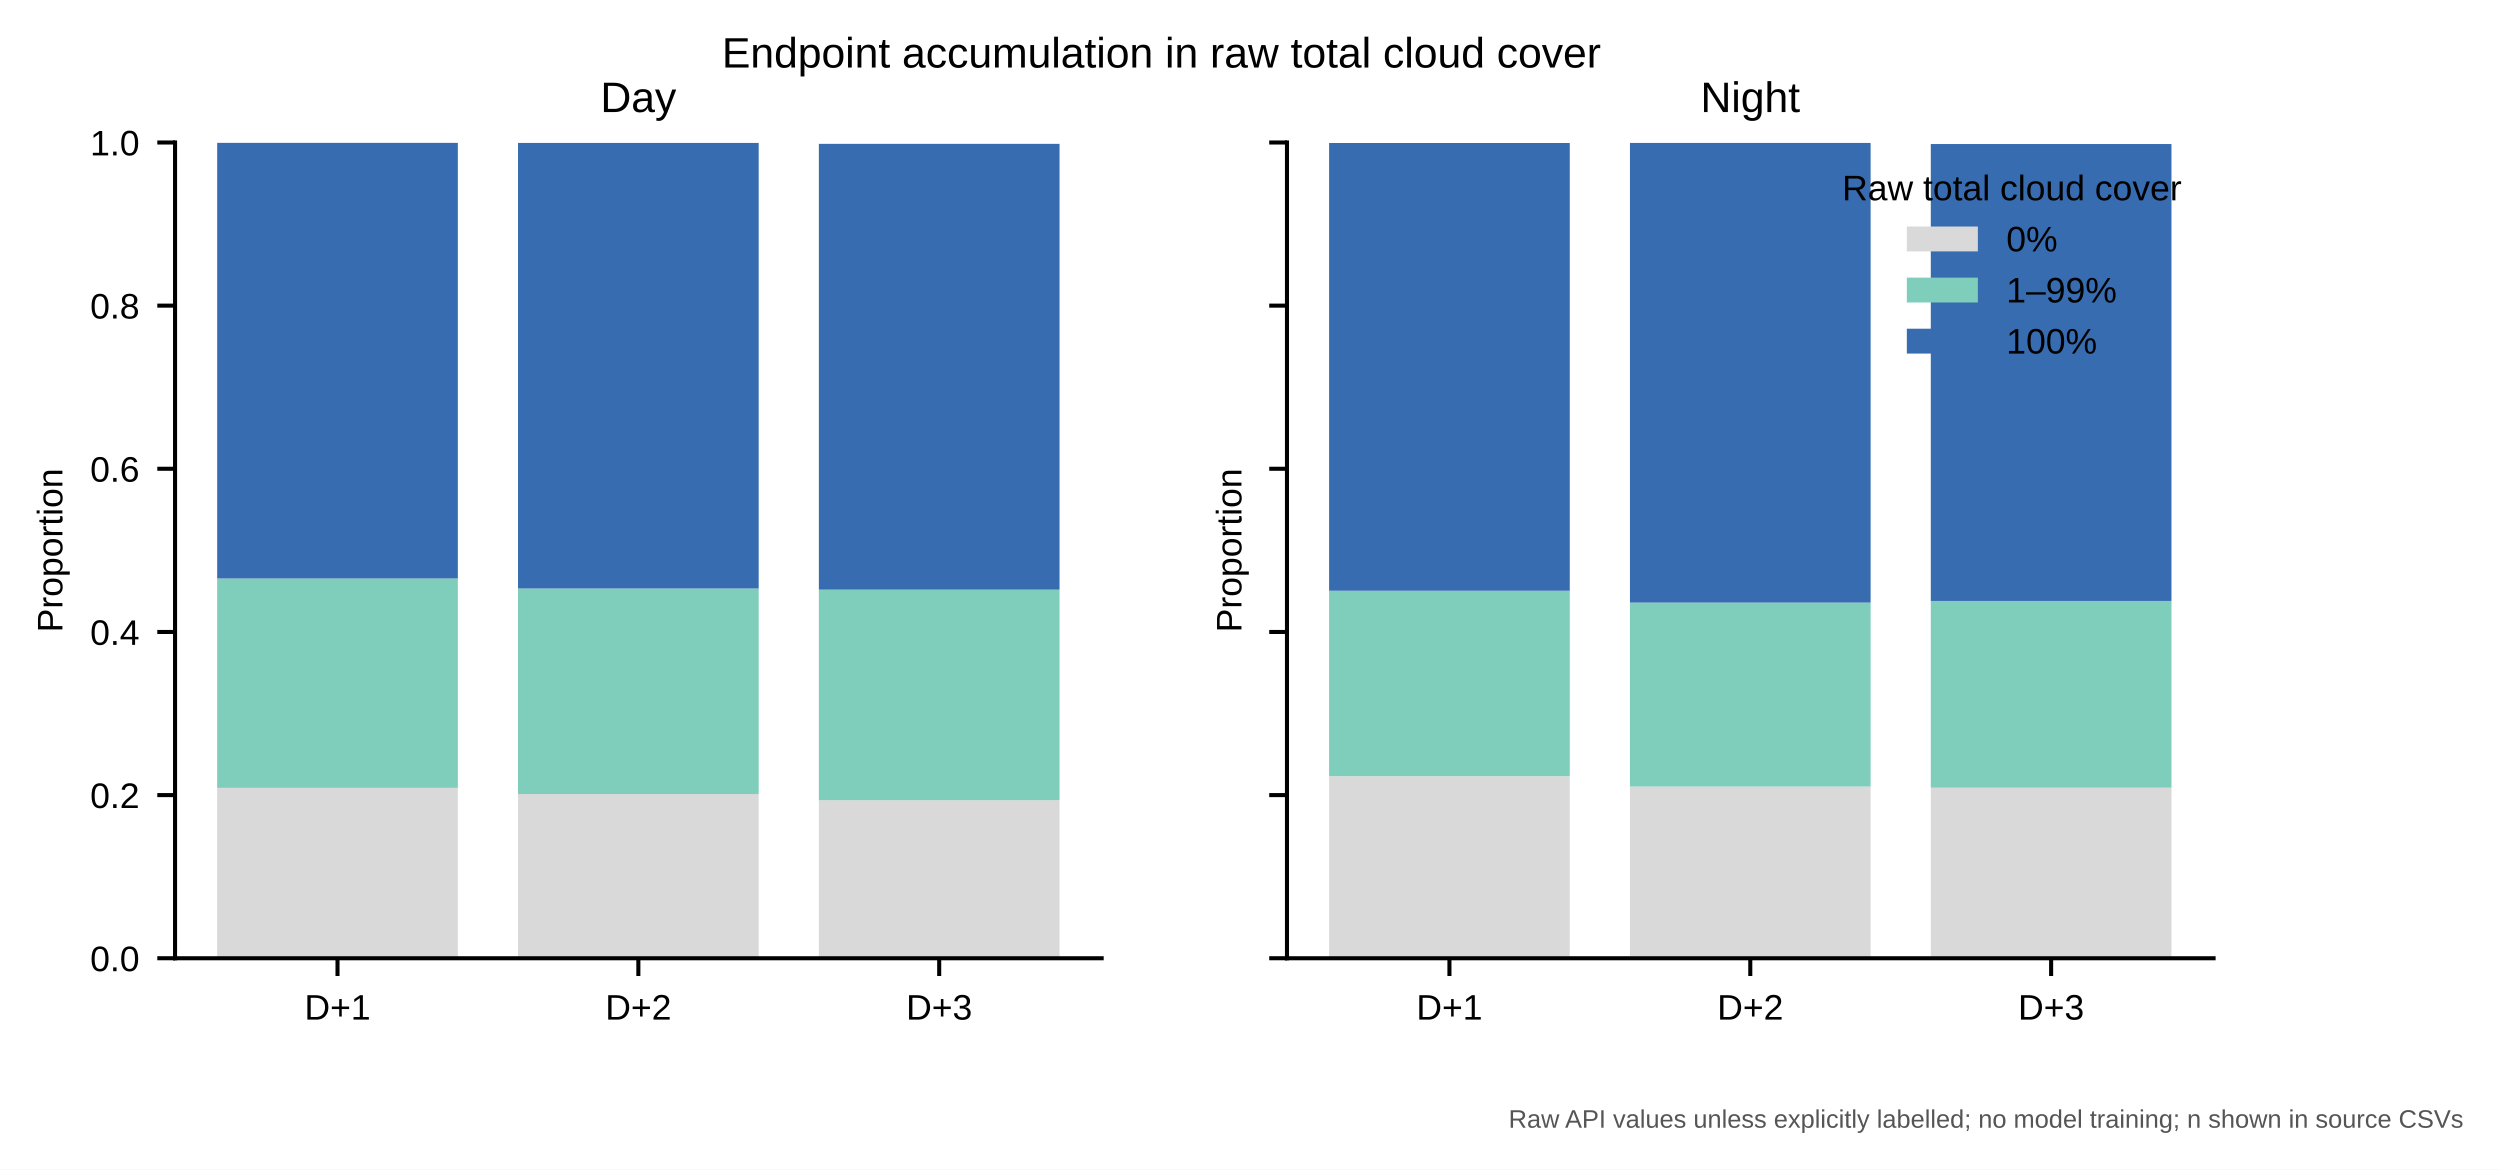
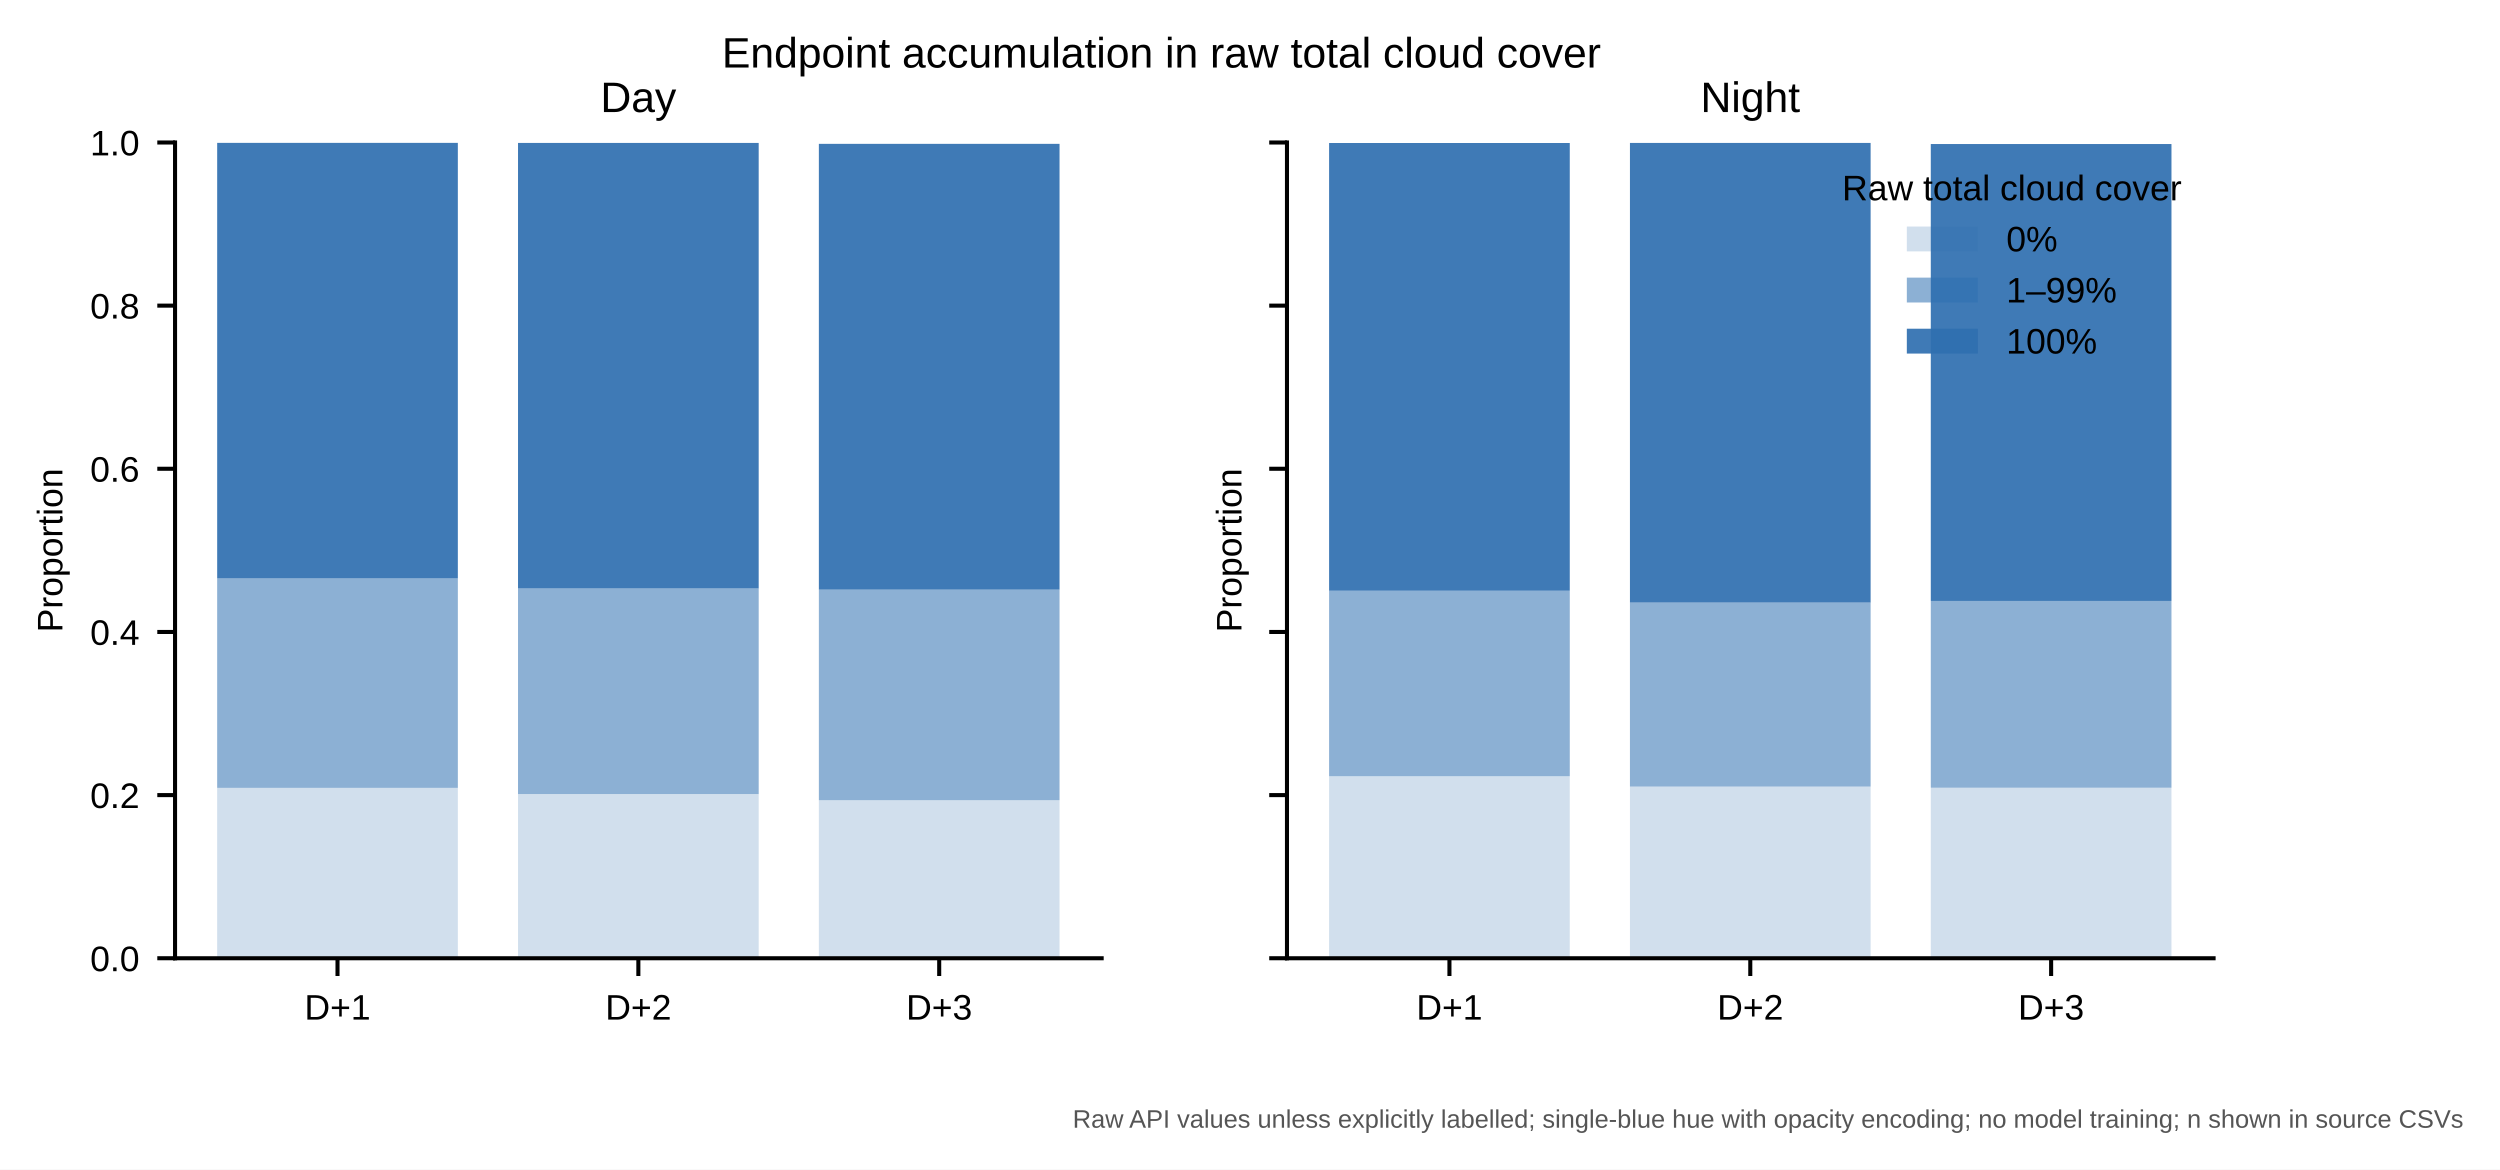
<svg xmlns="http://www.w3.org/2000/svg" xmlns:xlink="http://www.w3.org/1999/xlink" width="492.707pt" height="230.508pt" viewBox="0 0 492.707 230.508" version="1.1">
  <defs>
    <style type="text/css">*{stroke-linejoin: round; stroke-linecap: butt}</style>
  </defs>
  <g id="figure_1">
    <g id="patch_1">
      <path d="M 0 230.508 L 492.707 230.508 L 492.707 0 L 0 0 z " style="fill: #ffffff" />
    </g>
    <g id="axes_1">
      <g id="patch_2">
        <path d="M 34.499 188.856 L 217.118 188.856 L 217.118 28.08 L 34.499 28.08 z " style="fill: #ffffff" />
      </g>
      <g id="patch_3">
-         <path d="M 42.8 188.856 L 90.233 188.856 L 90.233 155.274 L 42.8 155.274 z " clip-path="url(#p6946811b60)" style="fill: #d9d9d9" />
+         <path d="M 42.8 188.856 L 90.233 188.856 L 90.233 155.274 L 42.8 155.274 z " clip-path="url(#pe09b0b31d4)" style="fill: #2f6fb0; fill-opacity: 0.22" />
      </g>
      <g id="patch_4">
-         <path d="M 102.092 188.856 L 149.525 188.856 L 149.525 156.49 L 102.092 156.49 z " clip-path="url(#p6946811b60)" style="fill: #d9d9d9" />
+         <path d="M 102.092 188.856 L 149.525 188.856 L 149.525 156.49 L 102.092 156.49 z " clip-path="url(#pe09b0b31d4)" style="fill: #2f6fb0; fill-opacity: 0.22" />
      </g>
      <g id="patch_5">
-         <path d="M 161.383 188.856 L 208.817 188.856 L 208.817 157.697 L 161.383 157.697 z " clip-path="url(#p6946811b60)" style="fill: #d9d9d9" />
+         <path d="M 161.383 188.856 L 208.817 188.856 L 208.817 157.697 L 161.383 157.697 z " clip-path="url(#pe09b0b31d4)" style="fill: #2f6fb0; fill-opacity: 0.22" />
      </g>
      <g id="patch_6">
-         <path d="M 42.8 155.274 L 90.233 155.274 L 90.233 114.008 L 42.8 114.008 z " clip-path="url(#p6946811b60)" style="fill: #7fcdbb" />
+         <path d="M 42.8 155.274 L 90.233 155.274 L 90.233 114.008 L 42.8 114.008 z " clip-path="url(#pe09b0b31d4)" style="fill: #2f6fb0; fill-opacity: 0.55" />
      </g>
      <g id="patch_7">
-         <path d="M 102.092 156.49 L 149.525 156.49 L 149.525 115.97 L 102.092 115.97 z " clip-path="url(#p6946811b60)" style="fill: #7fcdbb" />
+         <path d="M 102.092 156.49 L 149.525 156.49 L 149.525 115.97 L 102.092 115.97 z " clip-path="url(#pe09b0b31d4)" style="fill: #2f6fb0; fill-opacity: 0.55" />
      </g>
      <g id="patch_8">
-         <path d="M 161.383 157.697 L 208.817 157.697 L 208.817 116.21 L 161.383 116.21 z " clip-path="url(#p6946811b60)" style="fill: #7fcdbb" />
+         <path d="M 161.383 157.697 L 208.817 157.697 L 208.817 116.21 L 161.383 116.21 z " clip-path="url(#pe09b0b31d4)" style="fill: #2f6fb0; fill-opacity: 0.55" />
      </g>
      <g id="patch_9">
-         <path d="M 42.8 114.008 L 90.233 114.008 L 90.233 28.157 L 42.8 28.157 z " clip-path="url(#p6946811b60)" style="fill: #386cb0" />
+         <path d="M 42.8 114.008 L 90.233 114.008 L 90.233 28.157 L 42.8 28.157 z " clip-path="url(#pe09b0b31d4)" style="fill: #2f6fb0; fill-opacity: 0.92" />
      </g>
      <g id="patch_10">
-         <path d="M 102.092 115.97 L 149.525 115.97 L 149.525 28.173 L 102.092 28.173 z " clip-path="url(#p6946811b60)" style="fill: #386cb0" />
+         <path d="M 102.092 115.97 L 149.525 115.97 L 149.525 28.173 L 102.092 28.173 z " clip-path="url(#pe09b0b31d4)" style="fill: #2f6fb0; fill-opacity: 0.92" />
      </g>
      <g id="patch_11">
-         <path d="M 161.383 116.21 L 208.817 116.21 L 208.817 28.35 L 161.383 28.35 z " clip-path="url(#p6946811b60)" style="fill: #386cb0" />
+         <path d="M 161.383 116.21 L 208.817 116.21 L 208.817 28.35 L 161.383 28.35 z " clip-path="url(#pe09b0b31d4)" style="fill: #2f6fb0; fill-opacity: 0.92" />
      </g>
      <g id="matplotlib.axis_1">
        <g id="xtick_1">
          <g id="line2d_1">
            <defs>
-               <path id="m72985a9ae6" d="M 0 0 L 0 3.5 " style="stroke: #000000; stroke-width: 0.8" />
+               <path id="m488d47f153" d="M 0 0 L 0 3.5 " style="stroke: #000000; stroke-width: 0.8" />
            </defs>
            <g>
-               <use xlink:href="#m72985a9ae6" x="66.517" y="188.856" style="stroke: #000000; stroke-width: 0.8" />
+               <use xlink:href="#m488d47f153" x="66.517" y="188.856" style="stroke: #000000; stroke-width: 0.8" />
            </g>
          </g>
          <g id="text_1">
            <text style="font-size: 7px; font-family: 'Arial', 'DejaVu Sans', sans-serif; text-anchor: middle" x="66.517" y="200.952" transform="rotate(-0 66.51681 200.9522)">D+1</text>
          </g>
        </g>
        <g id="xtick_2">
          <g id="line2d_2">
            <g>
-               <use xlink:href="#m72985a9ae6" x="125.808" y="188.856" style="stroke: #000000; stroke-width: 0.8" />
+               <use xlink:href="#m488d47f153" x="125.808" y="188.856" style="stroke: #000000; stroke-width: 0.8" />
            </g>
          </g>
          <g id="text_2">
            <text style="font-size: 7px; font-family: 'Arial', 'DejaVu Sans', sans-serif; text-anchor: middle" x="125.808" y="200.952" transform="rotate(-0 125.8084 200.9522)">D+2</text>
          </g>
        </g>
        <g id="xtick_3">
          <g id="line2d_3">
            <g>
-               <use xlink:href="#m72985a9ae6" x="185.1" y="188.856" style="stroke: #000000; stroke-width: 0.8" />
+               <use xlink:href="#m488d47f153" x="185.1" y="188.856" style="stroke: #000000; stroke-width: 0.8" />
            </g>
          </g>
          <g id="text_3">
            <text style="font-size: 7px; font-family: 'Arial', 'DejaVu Sans', sans-serif; text-anchor: middle" x="185.1" y="200.952" transform="rotate(-0 185.1 200.9522)">D+3</text>
          </g>
        </g>
      </g>
      <g id="matplotlib.axis_2">
        <g id="ytick_1">
          <g id="line2d_4">
            <defs>
-               <path id="m49181454bf" d="M 0 0 L -3.5 0 " style="stroke: #000000; stroke-width: 0.8" />
+               <path id="mf94d616ca4" d="M 0 0 L -3.5 0 " style="stroke: #000000; stroke-width: 0.8" />
            </defs>
            <g>
-               <use xlink:href="#m49181454bf" x="34.499" y="188.856" style="stroke: #000000; stroke-width: 0.8" />
+               <use xlink:href="#mf94d616ca4" x="34.499" y="188.856" style="stroke: #000000; stroke-width: 0.8" />
            </g>
          </g>
          <g id="text_4">
            <text style="font-size: 7px; font-family: 'Arial', 'DejaVu Sans', sans-serif; text-anchor: end" x="27.499" y="191.404" transform="rotate(-0 27.49934 191.4041)">0.0</text>
          </g>
        </g>
        <g id="ytick_2">
          <g id="line2d_5">
            <g>
-               <use xlink:href="#m49181454bf" x="34.499" y="156.701" style="stroke: #000000; stroke-width: 0.8" />
+               <use xlink:href="#mf94d616ca4" x="34.499" y="156.701" style="stroke: #000000; stroke-width: 0.8" />
            </g>
          </g>
          <g id="text_5">
            <text style="font-size: 7px; font-family: 'Arial', 'DejaVu Sans', sans-serif; text-anchor: end" x="27.499" y="159.249" transform="rotate(-0 27.49934 159.2489)">0.2</text>
          </g>
        </g>
        <g id="ytick_3">
          <g id="line2d_6">
            <g>
-               <use xlink:href="#m49181454bf" x="34.499" y="124.546" style="stroke: #000000; stroke-width: 0.8" />
+               <use xlink:href="#mf94d616ca4" x="34.499" y="124.546" style="stroke: #000000; stroke-width: 0.8" />
            </g>
          </g>
          <g id="text_6">
            <text style="font-size: 7px; font-family: 'Arial', 'DejaVu Sans', sans-serif; text-anchor: end" x="27.499" y="127.094" transform="rotate(-0 27.49934 127.0937)">0.4</text>
          </g>
        </g>
        <g id="ytick_4">
          <g id="line2d_7">
            <g>
-               <use xlink:href="#m49181454bf" x="34.499" y="92.39" style="stroke: #000000; stroke-width: 0.8" />
+               <use xlink:href="#mf94d616ca4" x="34.499" y="92.39" style="stroke: #000000; stroke-width: 0.8" />
            </g>
          </g>
          <g id="text_7">
            <text style="font-size: 7px; font-family: 'Arial', 'DejaVu Sans', sans-serif; text-anchor: end" x="27.499" y="94.938" transform="rotate(-0 27.49934 94.9385)">0.6</text>
          </g>
        </g>
        <g id="ytick_5">
          <g id="line2d_8">
            <g>
-               <use xlink:href="#m49181454bf" x="34.499" y="60.235" style="stroke: #000000; stroke-width: 0.8" />
+               <use xlink:href="#mf94d616ca4" x="34.499" y="60.235" style="stroke: #000000; stroke-width: 0.8" />
            </g>
          </g>
          <g id="text_8">
            <text style="font-size: 7px; font-family: 'Arial', 'DejaVu Sans', sans-serif; text-anchor: end" x="27.499" y="62.783" transform="rotate(-0 27.49934 62.7833)">0.8</text>
          </g>
        </g>
        <g id="ytick_6">
          <g id="line2d_9">
            <g>
-               <use xlink:href="#m49181454bf" x="34.499" y="28.08" style="stroke: #000000; stroke-width: 0.8" />
+               <use xlink:href="#mf94d616ca4" x="34.499" y="28.08" style="stroke: #000000; stroke-width: 0.8" />
            </g>
          </g>
          <g id="text_9">
            <text style="font-size: 7px; font-family: 'Arial', 'DejaVu Sans', sans-serif; text-anchor: end" x="27.499" y="30.628" transform="rotate(-0 27.49934 30.6281)">1.0</text>
          </g>
        </g>
        <g id="text_10">
          <text style="font-size: 7px; font-family: 'Arial', 'DejaVu Sans', sans-serif; text-anchor: middle" x="12.296" y="108.468" transform="rotate(-90 12.29619 108.468)">Proportion</text>
        </g>
      </g>
      <g id="patch_12">
        <path d="M 34.499 188.856 L 34.499 28.08 " style="fill: none; stroke: #000000; stroke-width: 0.8; stroke-linejoin: miter; stroke-linecap: square" />
      </g>
      <g id="patch_13">
        <path d="M 34.499 188.856 L 217.118 188.856 " style="fill: none; stroke: #000000; stroke-width: 0.8; stroke-linejoin: miter; stroke-linecap: square" />
      </g>
      <g id="text_11">
        <text style="font-size: 8.4px; font-family: 'Arial', 'DejaVu Sans', sans-serif; text-anchor: middle" x="125.808" y="22.08" transform="rotate(-0 125.8084 22.08)">Day</text>
      </g>
    </g>
    <g id="axes_2">
      <g id="patch_14">
        <path d="M 253.641 188.856 L 436.259 188.856 L 436.259 28.08 L 253.641 28.08 z " style="fill: #ffffff" />
      </g>
      <g id="patch_15">
-         <path d="M 261.942 188.856 L 309.375 188.856 L 309.375 152.983 L 261.942 152.983 z " clip-path="url(#pfde1e7432c)" style="fill: #d9d9d9" />
+         <path d="M 261.942 188.856 L 309.375 188.856 L 309.375 152.983 L 261.942 152.983 z " clip-path="url(#p7f624ba726)" style="fill: #2f6fb0; fill-opacity: 0.22" />
      </g>
      <g id="patch_16">
-         <path d="M 321.234 188.856 L 368.667 188.856 L 368.667 155.018 L 321.234 155.018 z " clip-path="url(#pfde1e7432c)" style="fill: #d9d9d9" />
+         <path d="M 321.234 188.856 L 368.667 188.856 L 368.667 155.018 L 321.234 155.018 z " clip-path="url(#p7f624ba726)" style="fill: #2f6fb0; fill-opacity: 0.22" />
      </g>
      <g id="patch_17">
-         <path d="M 380.525 188.856 L 427.959 188.856 L 427.959 155.242 L 380.525 155.242 z " clip-path="url(#pfde1e7432c)" style="fill: #d9d9d9" />
+         <path d="M 380.525 188.856 L 427.959 188.856 L 427.959 155.242 L 380.525 155.242 z " clip-path="url(#p7f624ba726)" style="fill: #2f6fb0; fill-opacity: 0.22" />
      </g>
      <g id="patch_18">
-         <path d="M 261.942 152.983 L 309.375 152.983 L 309.375 116.426 L 261.942 116.426 z " clip-path="url(#pfde1e7432c)" style="fill: #7fcdbb" />
+         <path d="M 261.942 152.983 L 309.375 152.983 L 309.375 116.426 L 261.942 116.426 z " clip-path="url(#p7f624ba726)" style="fill: #2f6fb0; fill-opacity: 0.55" />
      </g>
      <g id="patch_19">
-         <path d="M 321.234 155.018 L 368.667 155.018 L 368.667 118.759 L 321.234 118.759 z " clip-path="url(#pfde1e7432c)" style="fill: #7fcdbb" />
+         <path d="M 321.234 155.018 L 368.667 155.018 L 368.667 118.759 L 321.234 118.759 z " clip-path="url(#p7f624ba726)" style="fill: #2f6fb0; fill-opacity: 0.55" />
      </g>
      <g id="patch_20">
-         <path d="M 380.525 155.242 L 427.959 155.242 L 427.959 118.437 L 380.525 118.437 z " clip-path="url(#pfde1e7432c)" style="fill: #7fcdbb" />
+         <path d="M 380.525 155.242 L 427.959 155.242 L 427.959 118.437 L 380.525 118.437 z " clip-path="url(#p7f624ba726)" style="fill: #2f6fb0; fill-opacity: 0.55" />
      </g>
      <g id="patch_21">
-         <path d="M 261.942 116.426 L 309.375 116.426 L 309.375 28.183 L 261.942 28.183 z " clip-path="url(#pfde1e7432c)" style="fill: #386cb0" />
+         <path d="M 261.942 116.426 L 309.375 116.426 L 309.375 28.183 L 261.942 28.183 z " clip-path="url(#p7f624ba726)" style="fill: #2f6fb0; fill-opacity: 0.92" />
      </g>
      <g id="patch_22">
-         <path d="M 321.234 118.759 L 368.667 118.759 L 368.667 28.172 L 321.234 28.172 z " clip-path="url(#pfde1e7432c)" style="fill: #386cb0" />
+         <path d="M 321.234 118.759 L 368.667 118.759 L 368.667 28.172 L 321.234 28.172 z " clip-path="url(#p7f624ba726)" style="fill: #2f6fb0; fill-opacity: 0.92" />
      </g>
      <g id="patch_23">
-         <path d="M 380.525 118.437 L 427.959 118.437 L 427.959 28.386 L 380.525 28.386 z " clip-path="url(#pfde1e7432c)" style="fill: #386cb0" />
+         <path d="M 380.525 118.437 L 427.959 118.437 L 427.959 28.386 L 380.525 28.386 z " clip-path="url(#p7f624ba726)" style="fill: #2f6fb0; fill-opacity: 0.92" />
      </g>
      <g id="matplotlib.axis_3">
        <g id="xtick_4">
          <g id="line2d_10">
            <g>
-               <use xlink:href="#m72985a9ae6" x="285.659" y="188.856" style="stroke: #000000; stroke-width: 0.8" />
+               <use xlink:href="#m488d47f153" x="285.659" y="188.856" style="stroke: #000000; stroke-width: 0.8" />
            </g>
          </g>
          <g id="text_12">
            <text style="font-size: 7px; font-family: 'Arial', 'DejaVu Sans', sans-serif; text-anchor: middle" x="285.659" y="200.952" transform="rotate(-0 285.6586 200.9522)">D+1</text>
          </g>
        </g>
        <g id="xtick_5">
          <g id="line2d_11">
            <g>
-               <use xlink:href="#m72985a9ae6" x="344.95" y="188.856" style="stroke: #000000; stroke-width: 0.8" />
+               <use xlink:href="#m488d47f153" x="344.95" y="188.856" style="stroke: #000000; stroke-width: 0.8" />
            </g>
          </g>
          <g id="text_13">
            <text style="font-size: 7px; font-family: 'Arial', 'DejaVu Sans', sans-serif; text-anchor: middle" x="344.95" y="200.952" transform="rotate(-0 344.9502 200.9522)">D+2</text>
          </g>
        </g>
        <g id="xtick_6">
          <g id="line2d_12">
            <g>
-               <use xlink:href="#m72985a9ae6" x="404.242" y="188.856" style="stroke: #000000; stroke-width: 0.8" />
+               <use xlink:href="#m488d47f153" x="404.242" y="188.856" style="stroke: #000000; stroke-width: 0.8" />
            </g>
          </g>
          <g id="text_14">
            <text style="font-size: 7px; font-family: 'Arial', 'DejaVu Sans', sans-serif; text-anchor: middle" x="404.242" y="200.952" transform="rotate(-0 404.2419 200.9522)">D+3</text>
          </g>
        </g>
      </g>
      <g id="matplotlib.axis_4">
        <g id="ytick_7">
          <g id="line2d_13">
            <g>
-               <use xlink:href="#m49181454bf" x="253.641" y="188.856" style="stroke: #000000; stroke-width: 0.8" />
+               <use xlink:href="#mf94d616ca4" x="253.641" y="188.856" style="stroke: #000000; stroke-width: 0.8" />
            </g>
          </g>
        </g>
        <g id="ytick_8">
          <g id="line2d_14">
            <g>
-               <use xlink:href="#m49181454bf" x="253.641" y="156.701" style="stroke: #000000; stroke-width: 0.8" />
+               <use xlink:href="#mf94d616ca4" x="253.641" y="156.701" style="stroke: #000000; stroke-width: 0.8" />
            </g>
          </g>
        </g>
        <g id="ytick_9">
          <g id="line2d_15">
            <g>
-               <use xlink:href="#m49181454bf" x="253.641" y="124.546" style="stroke: #000000; stroke-width: 0.8" />
+               <use xlink:href="#mf94d616ca4" x="253.641" y="124.546" style="stroke: #000000; stroke-width: 0.8" />
            </g>
          </g>
        </g>
        <g id="ytick_10">
          <g id="line2d_16">
            <g>
-               <use xlink:href="#m49181454bf" x="253.641" y="92.39" style="stroke: #000000; stroke-width: 0.8" />
+               <use xlink:href="#mf94d616ca4" x="253.641" y="92.39" style="stroke: #000000; stroke-width: 0.8" />
            </g>
          </g>
        </g>
        <g id="ytick_11">
          <g id="line2d_17">
            <g>
-               <use xlink:href="#m49181454bf" x="253.641" y="60.235" style="stroke: #000000; stroke-width: 0.8" />
+               <use xlink:href="#mf94d616ca4" x="253.641" y="60.235" style="stroke: #000000; stroke-width: 0.8" />
            </g>
          </g>
        </g>
        <g id="ytick_12">
          <g id="line2d_18">
            <g>
-               <use xlink:href="#m49181454bf" x="253.641" y="28.08" style="stroke: #000000; stroke-width: 0.8" />
+               <use xlink:href="#mf94d616ca4" x="253.641" y="28.08" style="stroke: #000000; stroke-width: 0.8" />
            </g>
          </g>
        </g>
        <g id="text_15">
          <text style="font-size: 7px; font-family: 'Arial', 'DejaVu Sans', sans-serif; text-anchor: middle" x="244.668" y="108.468" transform="rotate(-90 244.668 108.468)">Proportion</text>
        </g>
      </g>
      <g id="patch_24">
        <path d="M 253.641 188.856 L 253.641 28.08 " style="fill: none; stroke: #000000; stroke-width: 0.8; stroke-linejoin: miter; stroke-linecap: square" />
      </g>
      <g id="patch_25">
        <path d="M 253.641 188.856 L 436.259 188.856 " style="fill: none; stroke: #000000; stroke-width: 0.8; stroke-linejoin: miter; stroke-linecap: square" />
      </g>
      <g id="text_16">
        <text style="font-size: 8.4px; font-family: 'Arial', 'DejaVu Sans', sans-serif; text-anchor: middle" x="344.95" y="22.08" transform="rotate(-0 344.9502 22.08)">Night</text>
      </g>
      <g id="legend_1">
        <g id="text_17">
          <text style="font-size: 7px; font-family: 'Arial', 'DejaVu Sans', sans-serif; text-anchor: start" x="363.043" y="39.476" transform="rotate(-0 363.0426 39.47619)">Raw total cloud cover</text>
        </g>
        <g id="patch_26">
-           <path d="M 375.803 49.546 L 389.803 49.546 L 389.803 44.646 L 375.803 44.646 z " style="fill: #d9d9d9" />
+           <path d="M 375.803 49.546 L 389.803 49.546 L 389.803 44.646 L 375.803 44.646 z " style="fill: #2f6fb0; fill-opacity: 0.22" />
        </g>
        <g id="text_18">
          <text style="font-size: 7px; font-family: 'Arial', 'DejaVu Sans', sans-serif; text-anchor: start" x="395.403" y="49.546" transform="rotate(-0 395.4034 49.54553)">0%</text>
        </g>
        <g id="patch_27">
-           <path d="M 375.803 59.615 L 389.803 59.615 L 389.803 54.715 L 375.803 54.715 z " style="fill: #7fcdbb" />
+           <path d="M 375.803 59.615 L 389.803 59.615 L 389.803 54.715 L 375.803 54.715 z " style="fill: #2f6fb0; fill-opacity: 0.55" />
        </g>
        <g id="text_19">
          <text style="font-size: 7px; font-family: 'Arial', 'DejaVu Sans', sans-serif; text-anchor: start" x="395.403" y="59.615" transform="rotate(-0 395.4034 59.61486)">1–99%</text>
        </g>
        <g id="patch_28">
-           <path d="M 375.803 69.684 L 389.803 69.684 L 389.803 64.784 L 375.803 64.784 z " style="fill: #386cb0" />
+           <path d="M 375.803 69.684 L 389.803 69.684 L 389.803 64.784 L 375.803 64.784 z " style="fill: #2f6fb0; fill-opacity: 0.92" />
        </g>
        <g id="text_20">
          <text style="font-size: 7px; font-family: 'Arial', 'DejaVu Sans', sans-serif; text-anchor: start" x="395.403" y="69.684" transform="rotate(-0 395.4034 69.6842)">100%</text>
        </g>
      </g>
    </g>
    <g id="text_21">
      <text style="font-size: 8.4px; font-family: 'Arial', 'DejaVu Sans', sans-serif; text-anchor: middle" x="228.899" y="13.315" transform="rotate(-0 228.8993 13.31543)">Endpoint accumulation in raw total cloud cover</text>
    </g>
    <g id="text_22">
-       <text style="font-size: 5px; font-family: 'Arial', 'DejaVu Sans', sans-serif; text-anchor: end; fill: #555555" x="485.507" y="222.256" transform="rotate(-0 485.5073 222.2557)">Raw API values unless explicitly labelled; no model training; n shown in source CSVs</text>
+       <text style="font-size: 5px; font-family: 'Arial', 'DejaVu Sans', sans-serif; text-anchor: end; fill: #555555" x="485.507" y="222.256" transform="rotate(-0 485.5073 222.2557)">Raw API values unless explicitly labelled; single-blue hue with opacity encoding; no model training; n shown in source CSVs</text>
    </g>
  </g>
  <defs>
-     <clipPath id="p6946811b60">
+     <clipPath id="pe09b0b31d4">
      <rect x="34.499" y="28.08" width="182.618" height="160.776" />
    </clipPath>
-     <clipPath id="pfde1e7432c">
+     <clipPath id="p7f624ba726">
      <rect x="253.641" y="28.08" width="182.618" height="160.776" />
    </clipPath>
  </defs>
</svg>
